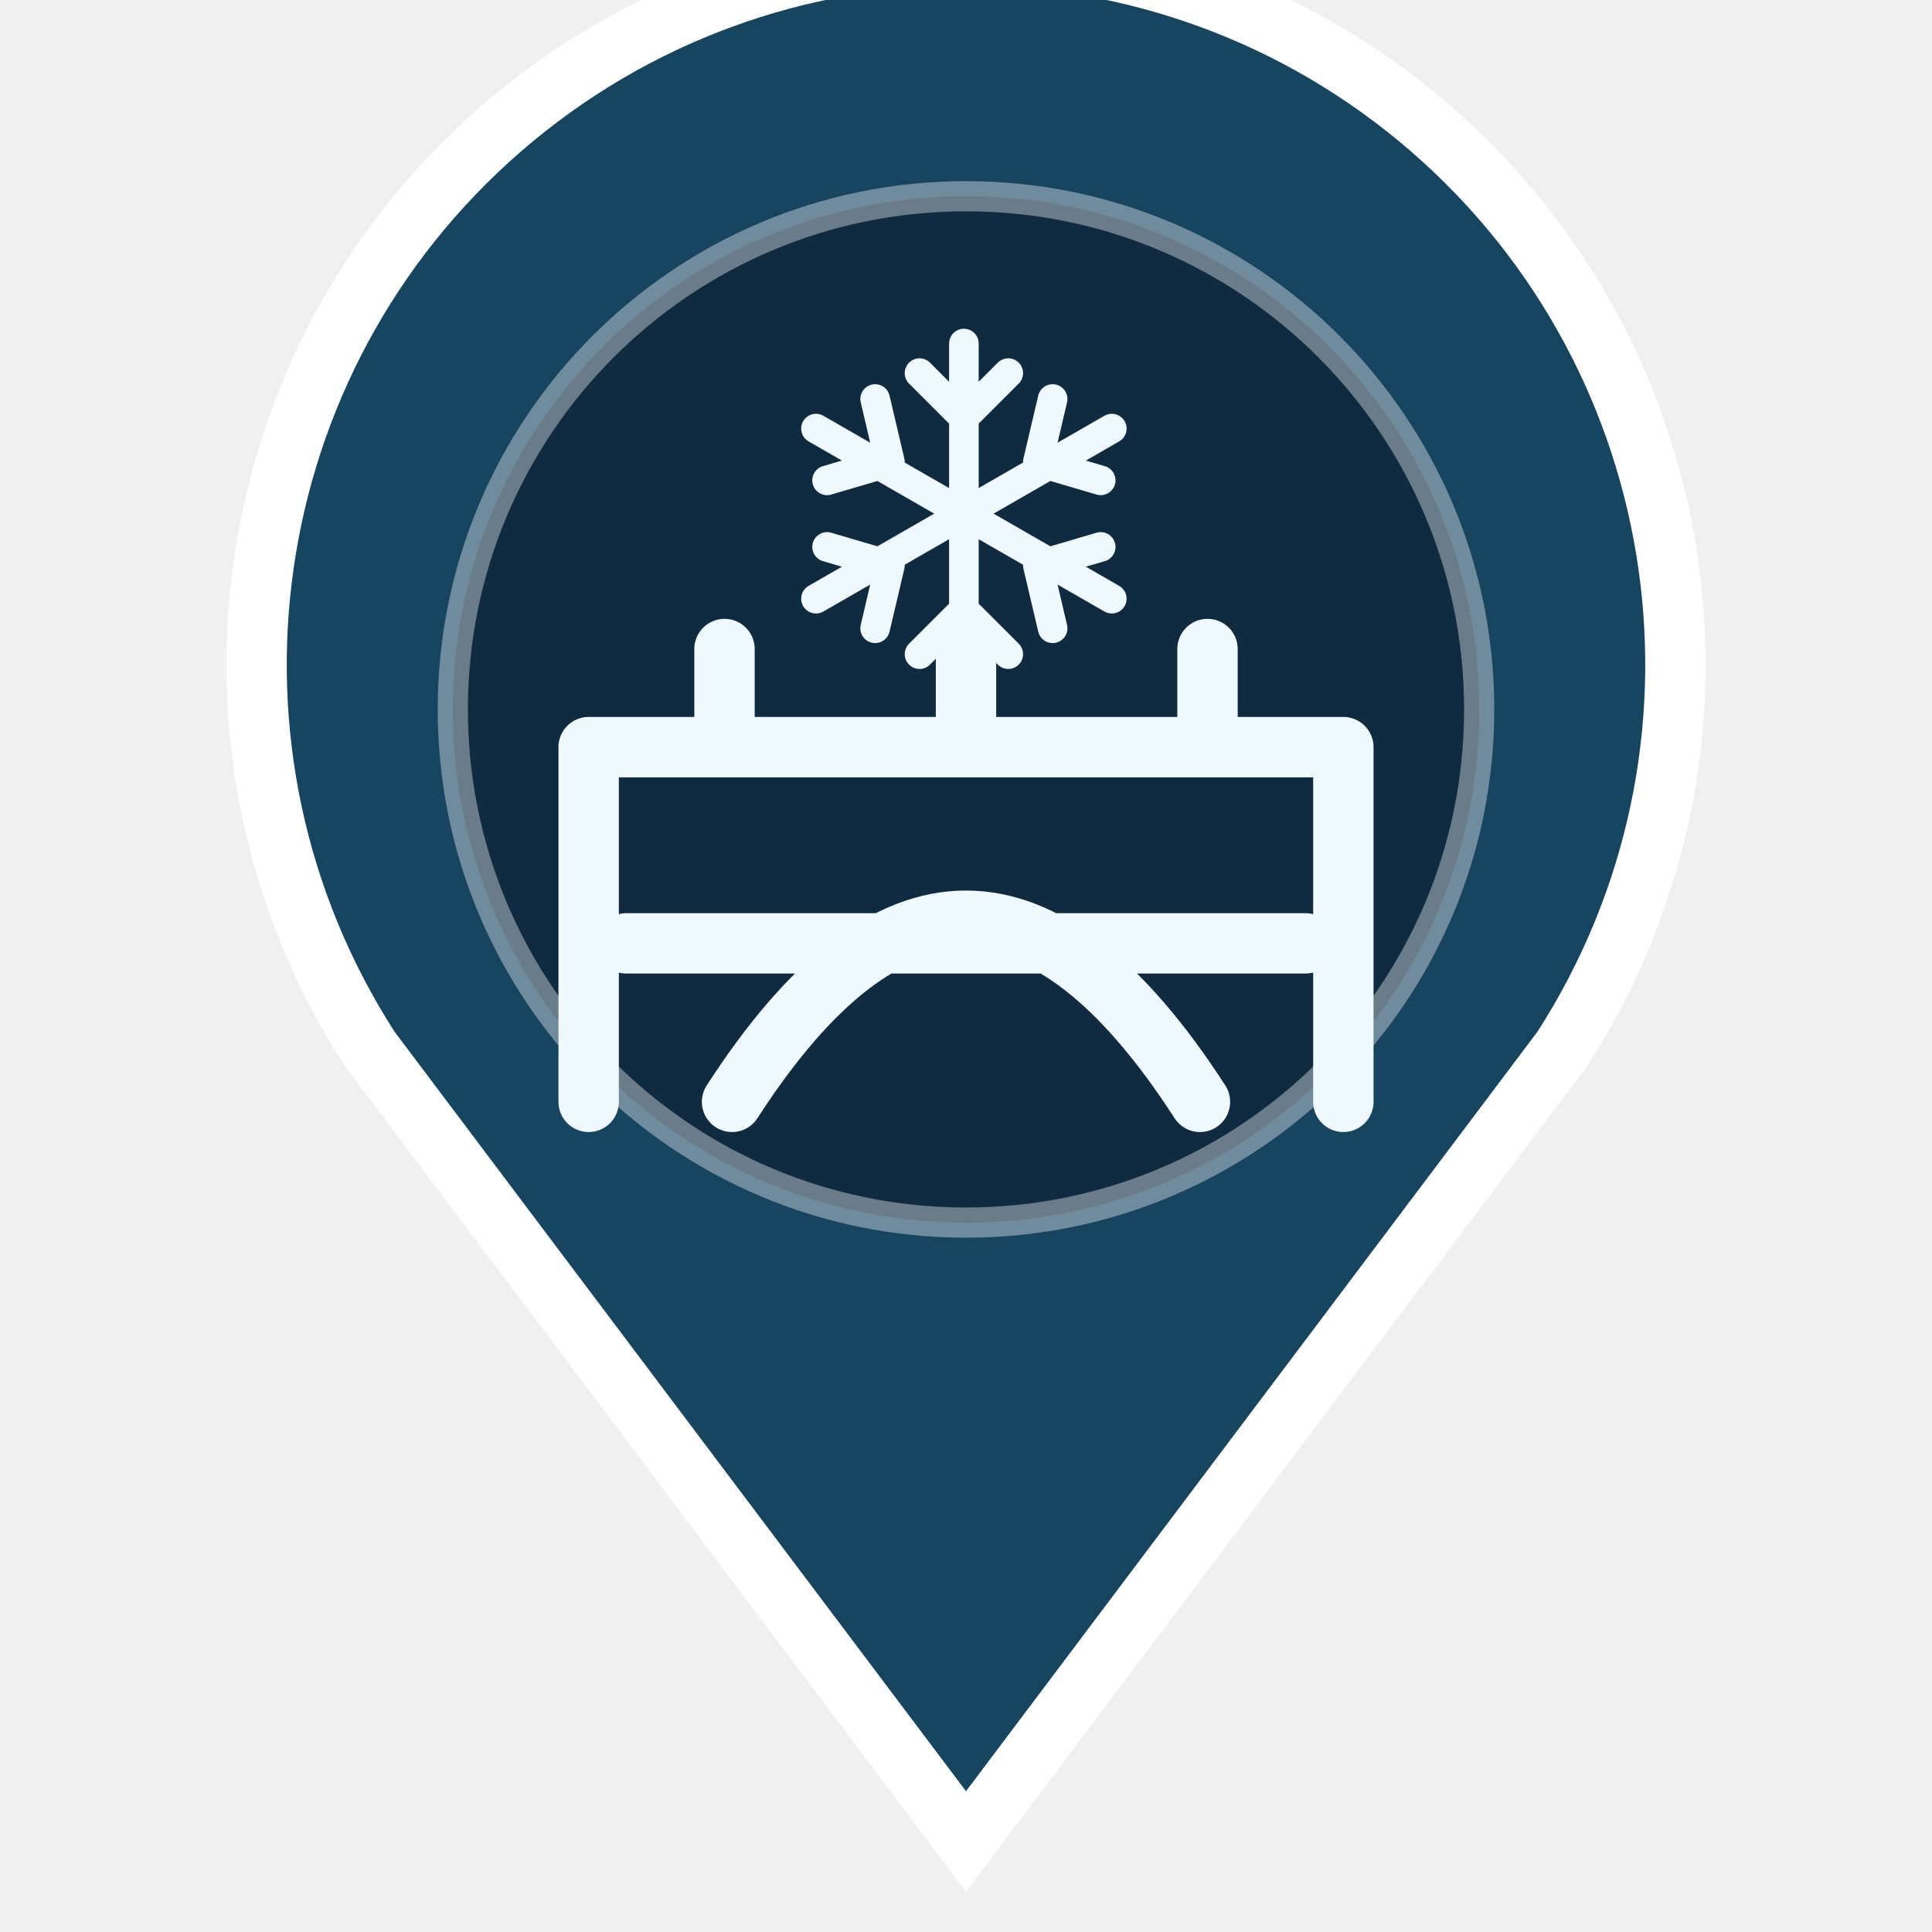
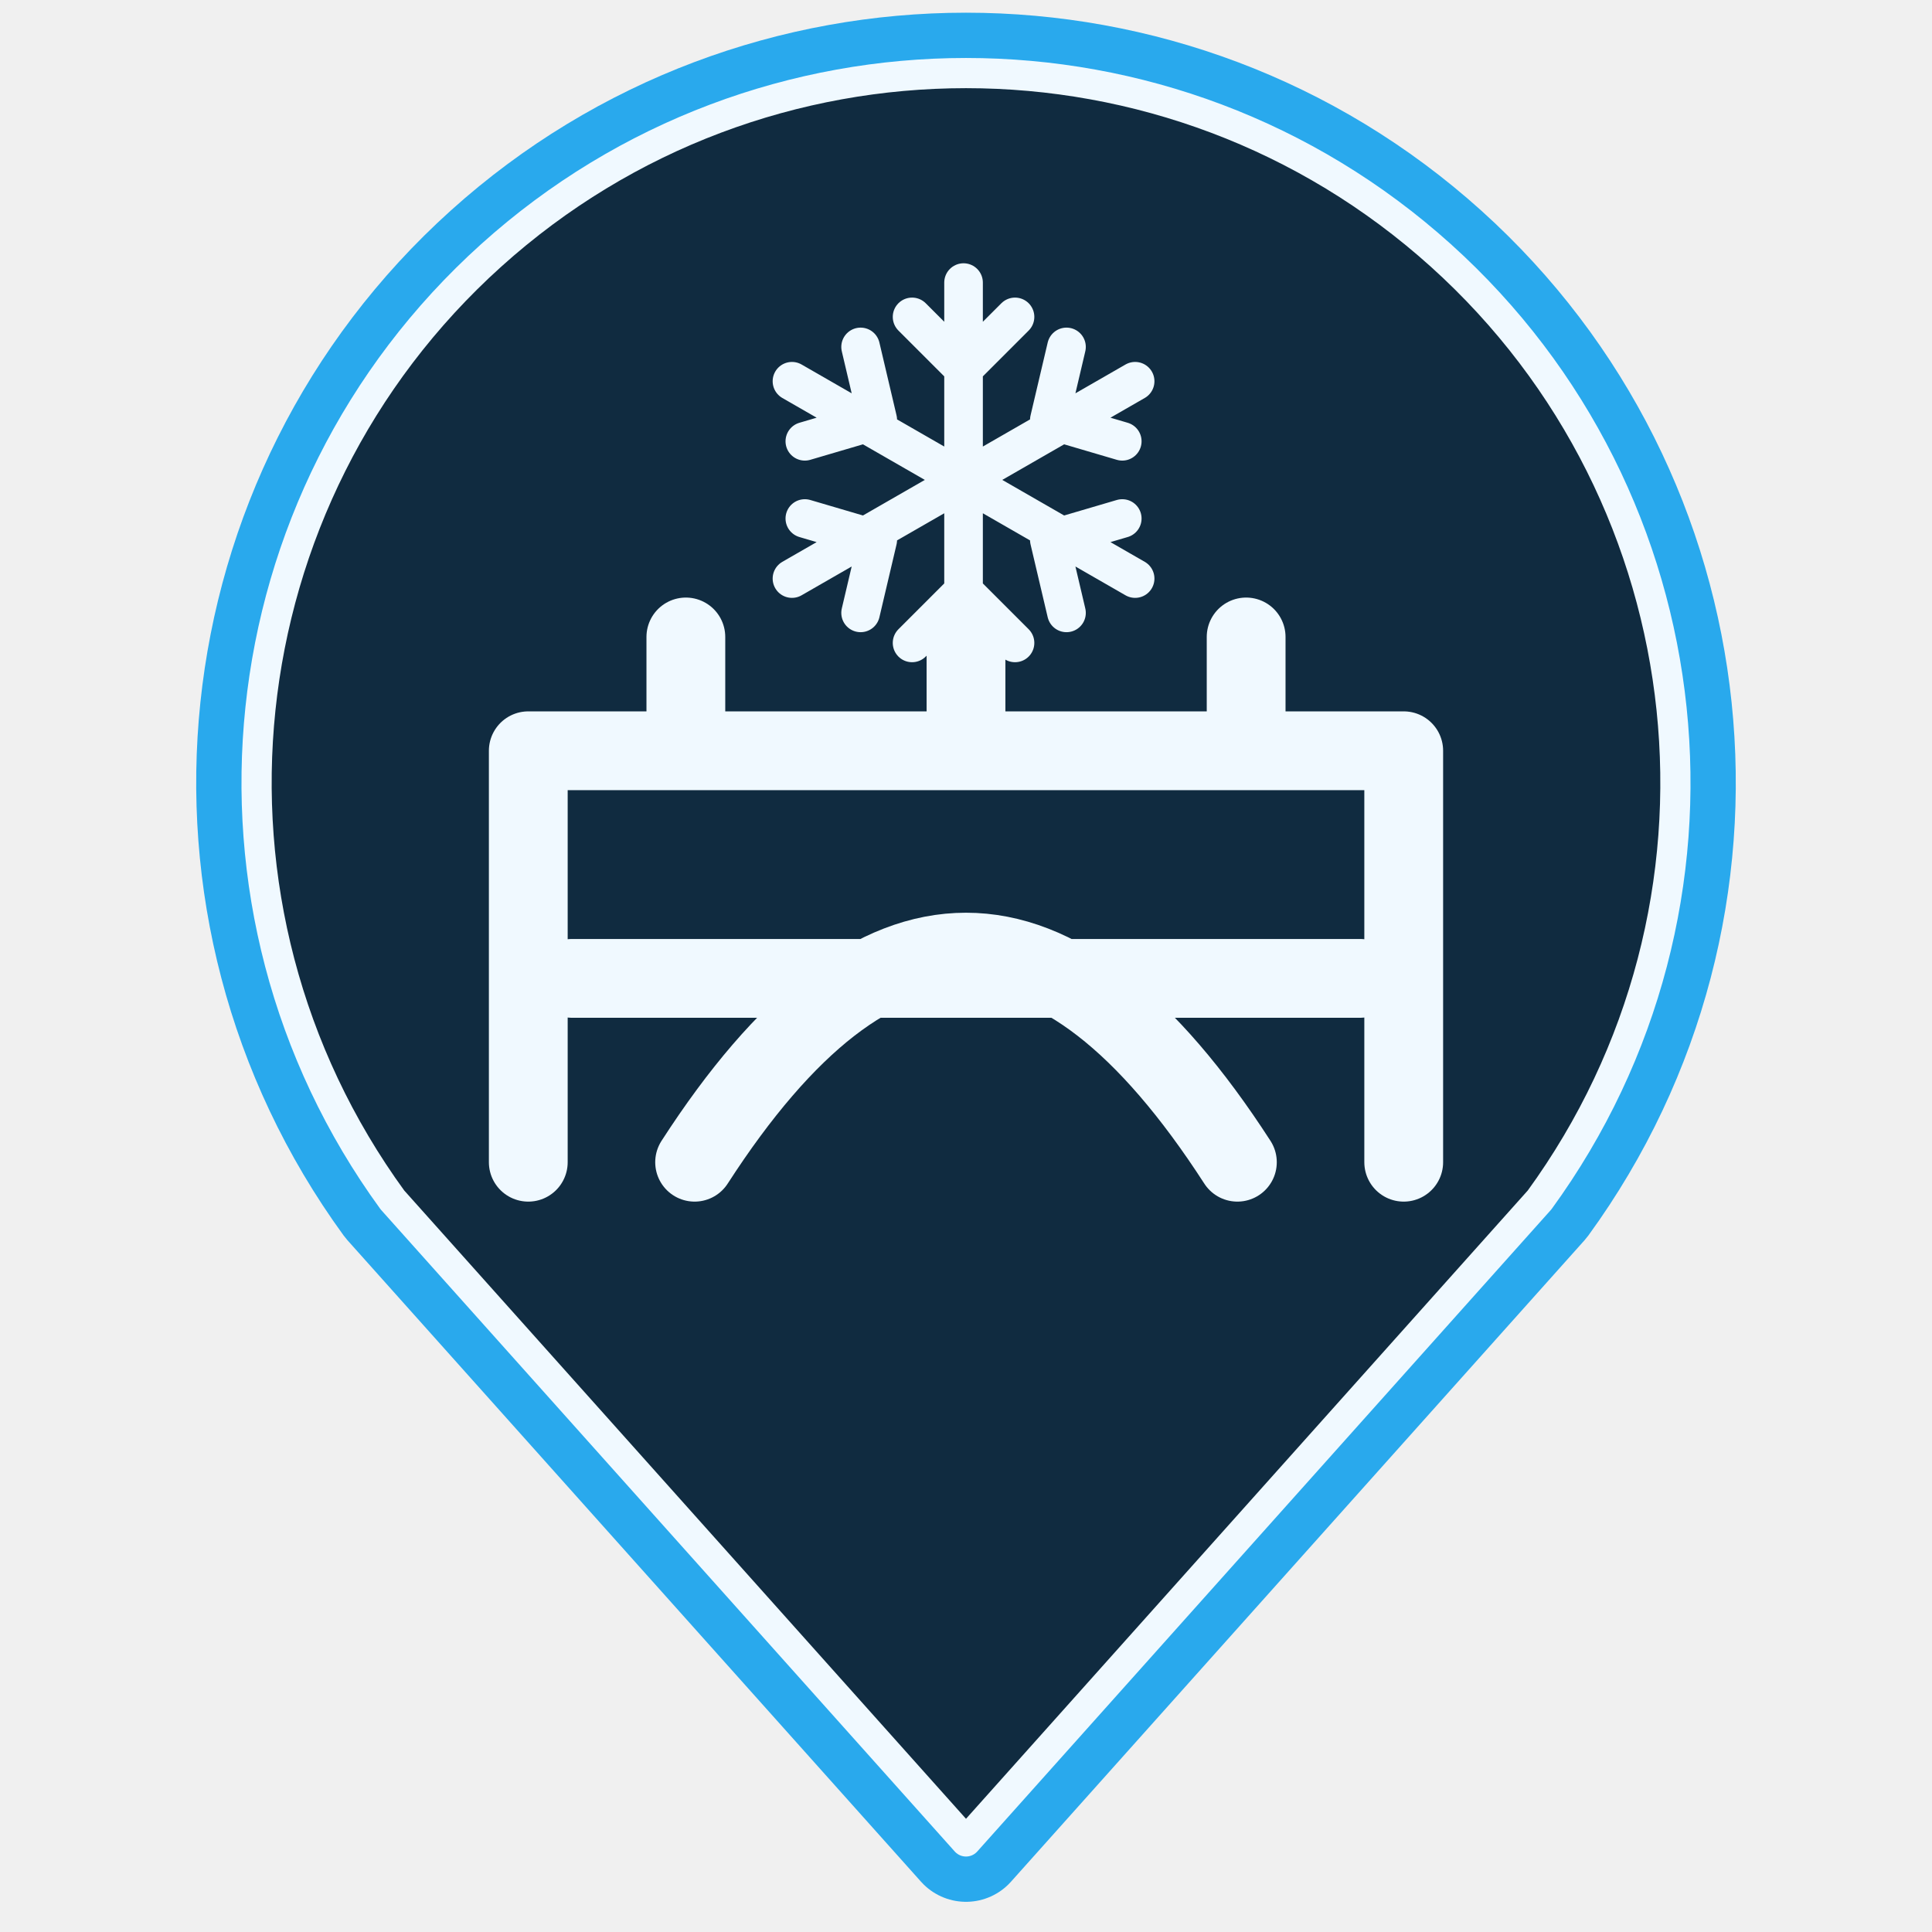
<svg xmlns="http://www.w3.org/2000/svg" width="256" height="256" viewBox="0 0 256 256">
-   <path d="M128 244 49 139a94 94 0 1 1 158 0Z" fill="#17445f" stroke="#fff" stroke-width="8" />
-   <circle cx="128" cy="94" r="68" fill="#102b40" stroke="#ffffff" stroke-opacity=".38" stroke-width="4" />
-   <g fill="none" stroke="#f0f9ff" stroke-width="8" stroke-linecap="round" stroke-linejoin="round">
+   <path d="M128 244 52 159a94 94 0 1 1 152 0Z" fill="#102b40" stroke="#29a9ed" stroke-width="16" stroke-linejoin="round" />
+   <path d="M128 244 52 159a94 94 0 1 1 152 0Z" fill="#102b40" stroke="#f0f9ff" stroke-width="4" stroke-linejoin="round" />
+   <g transform="translate(-20.48 -15.36) scale(1.16)" fill="none" stroke="#f0f9ff" stroke-width="9" stroke-linecap="round" stroke-linejoin="round">
    <path d="M78 146V99h100v47M83 125h90M96 99V86m32 13V86m32 13V86M97 146q31-48 62 0" />
    <g transform="translate(65 22) scale(.49)">
      <path d="M128 48v92M88 71l80 46M88 117l80-46M116 56l12 12 12-12M116 132l12-12 12 12M91 85l17-5-4-17M152 125l-4-17 17-5M91 103l17 5-4 17M152 63l-4 17 17 5" />
    </g>
  </g>
</svg>
